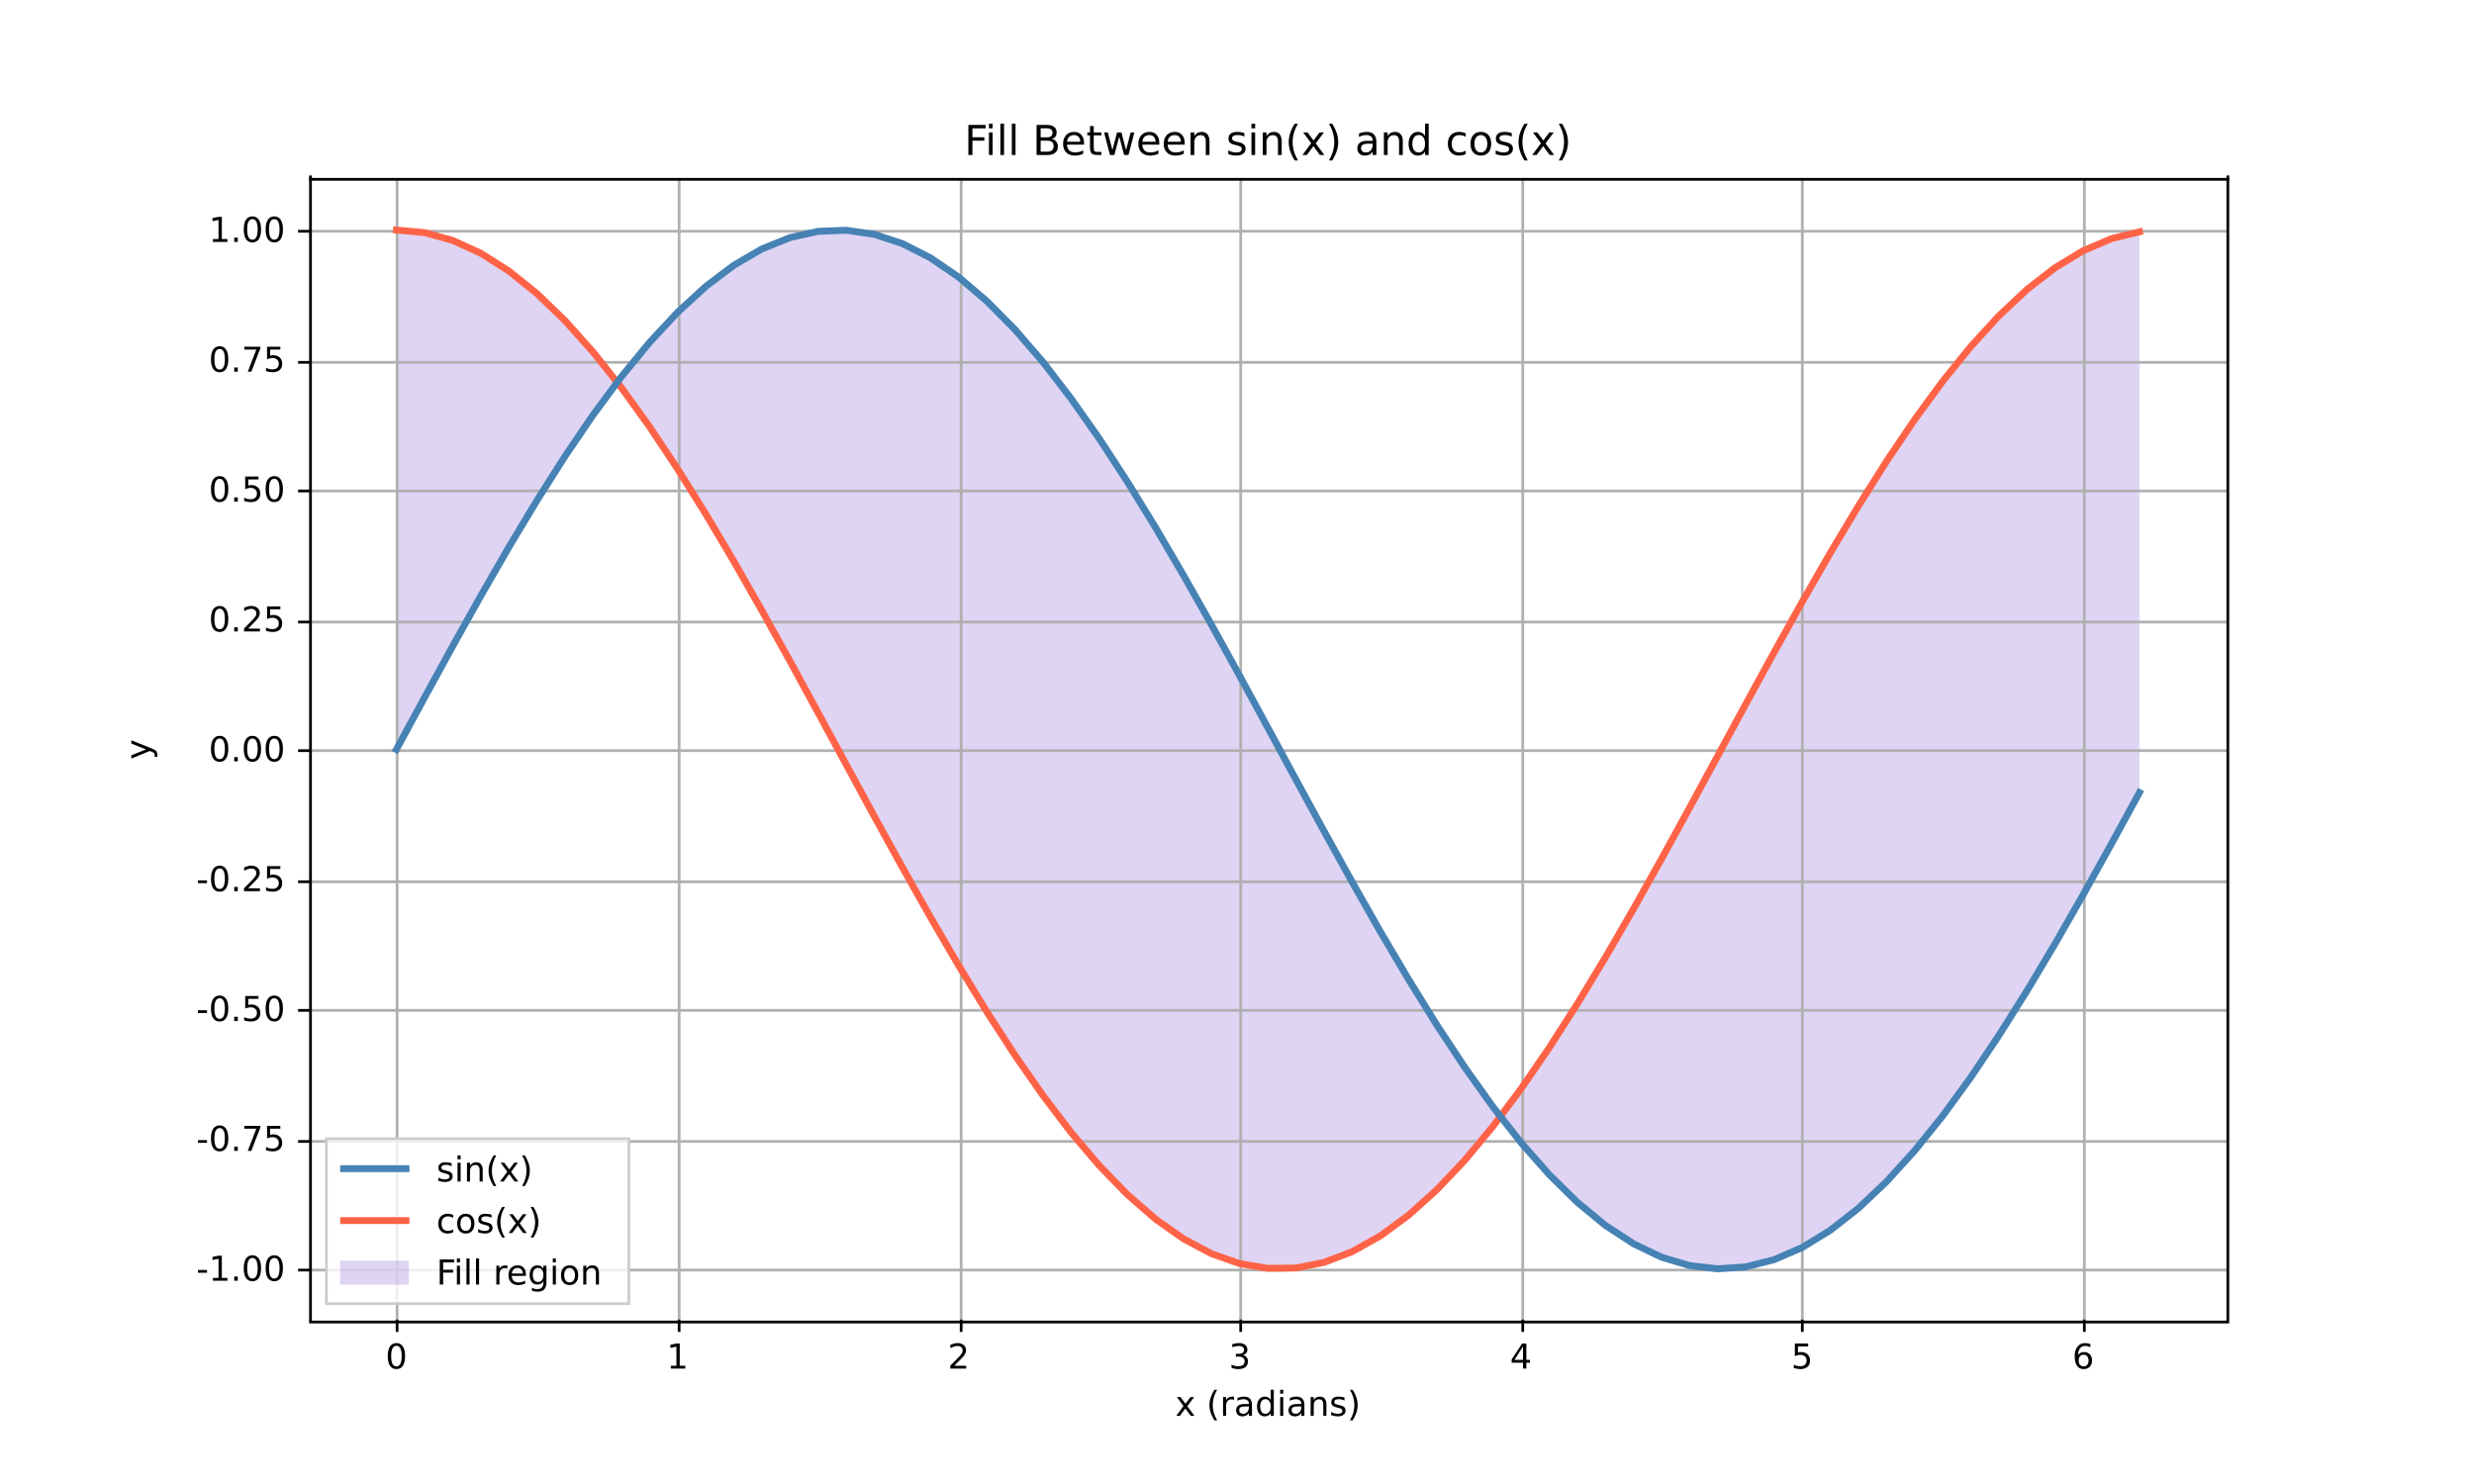
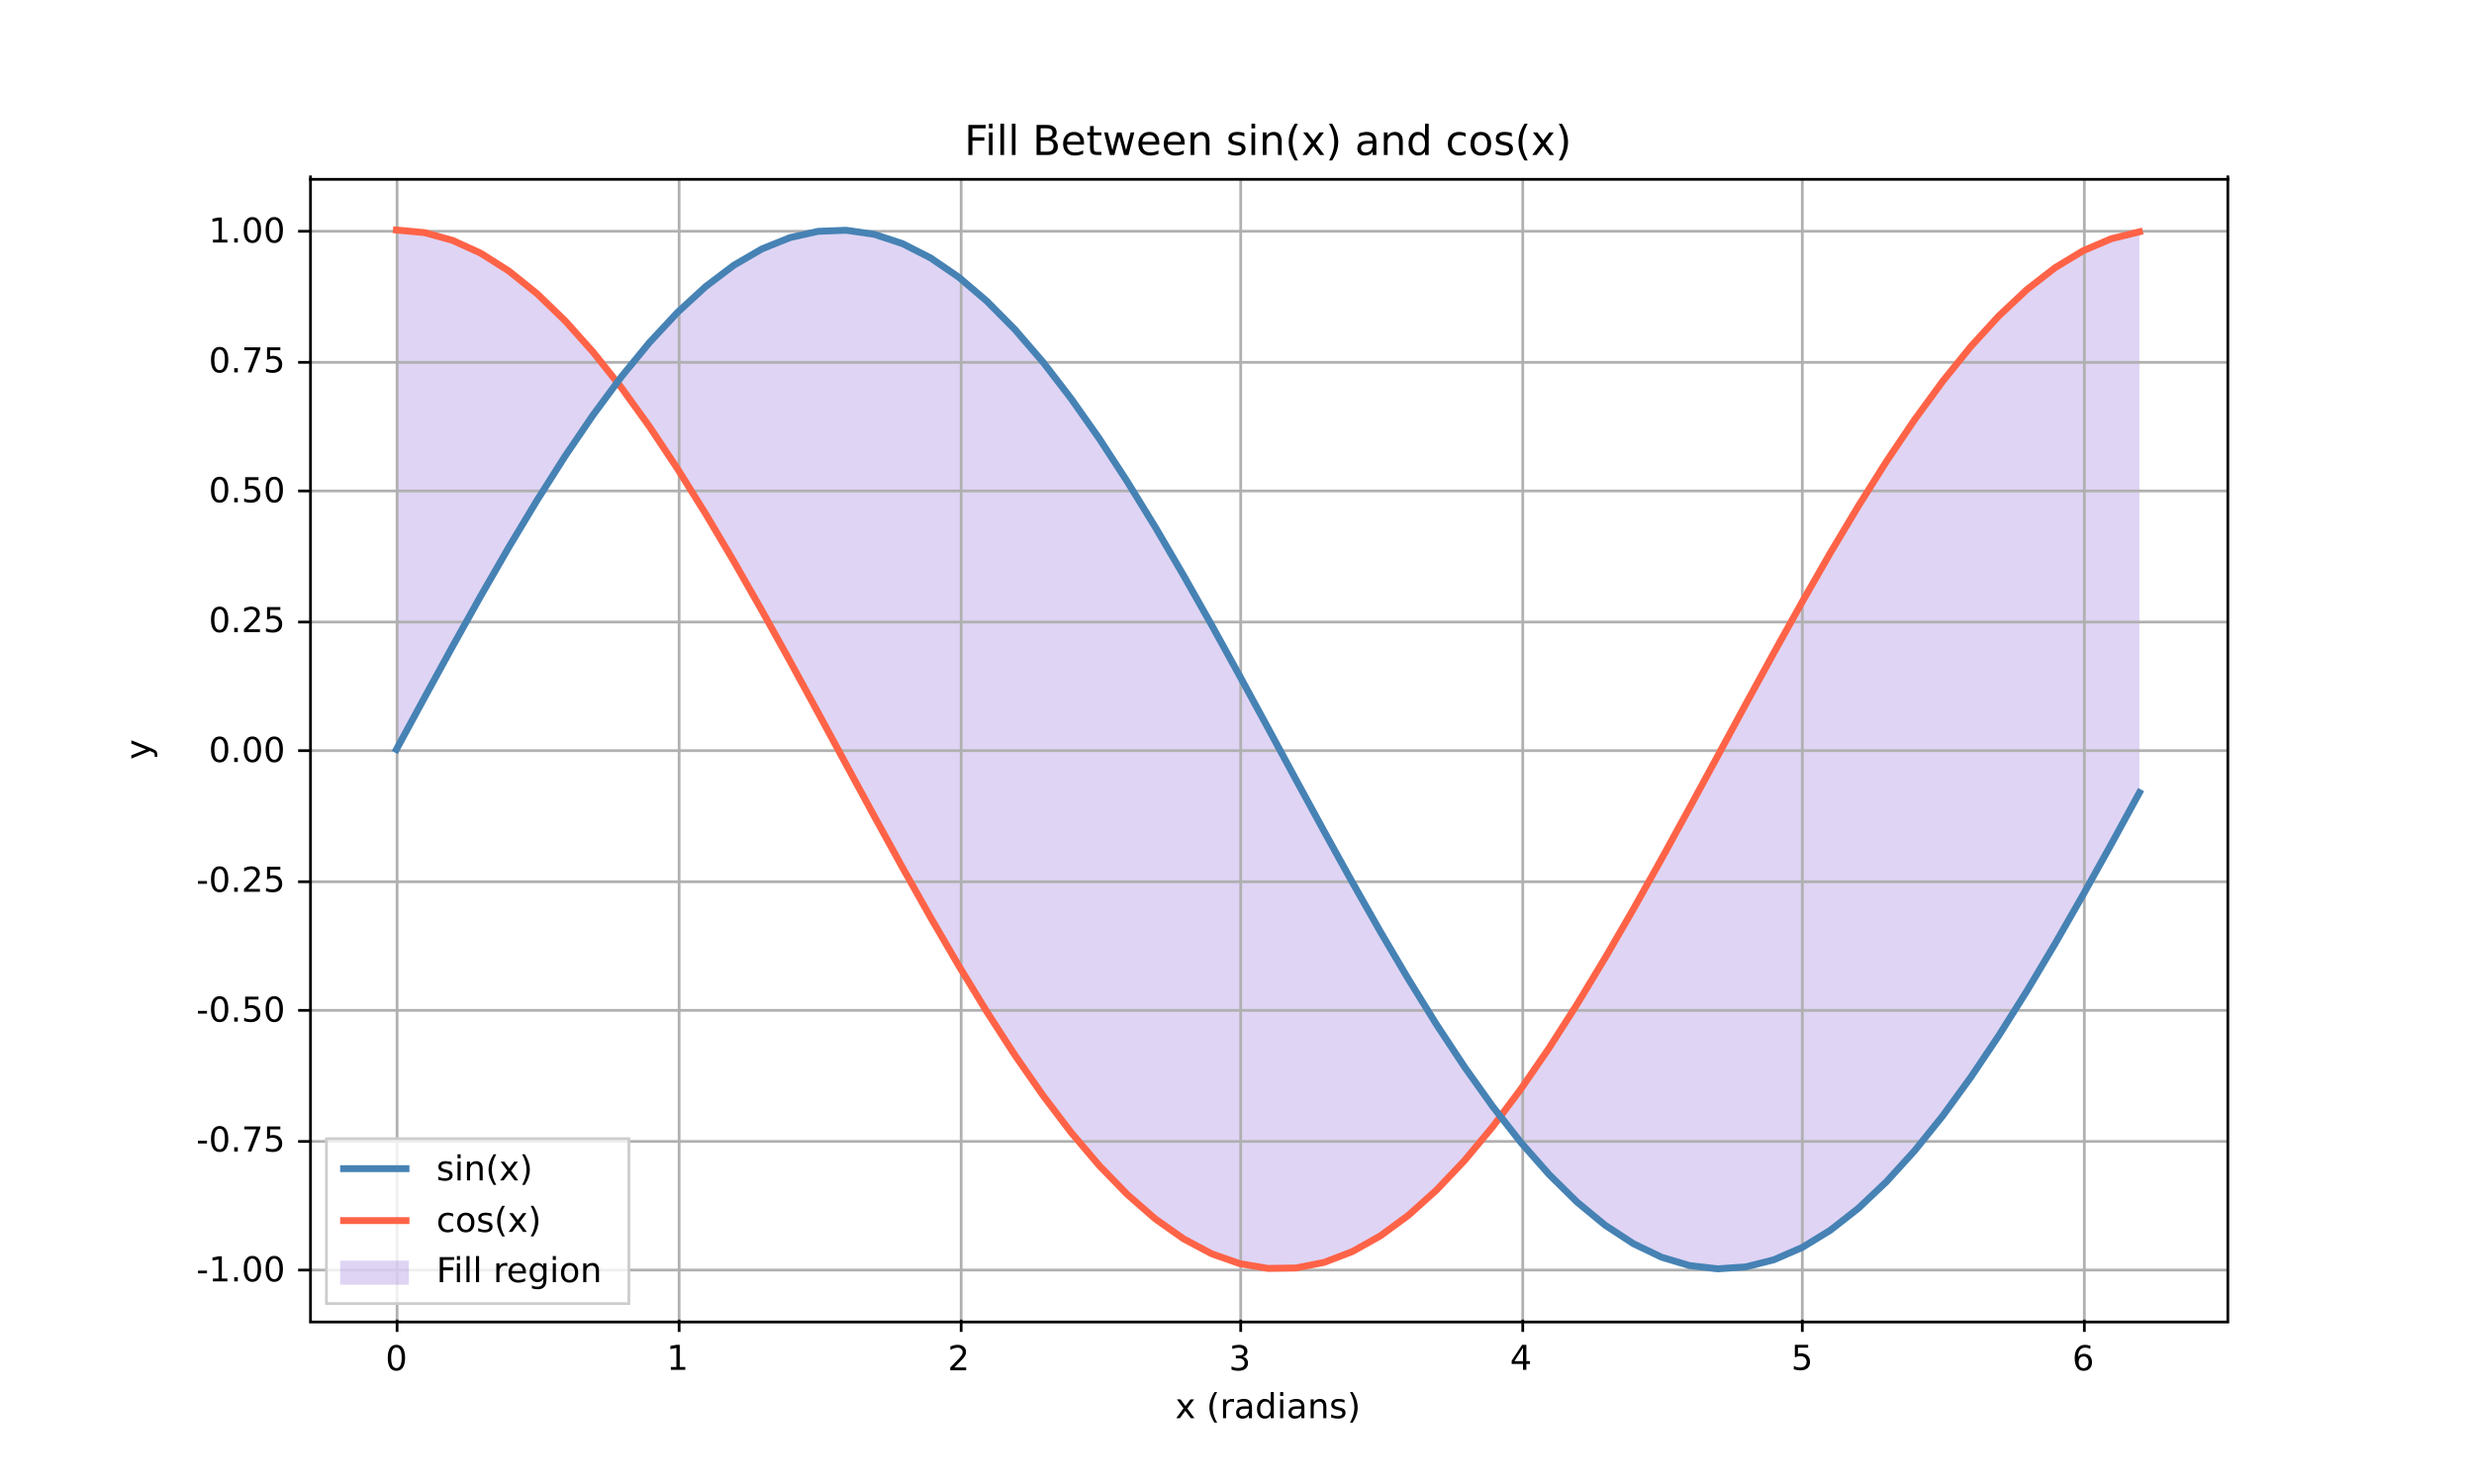
<svg xmlns="http://www.w3.org/2000/svg" width="1000" height="600" viewBox="0 0 1000 600">
  <defs>
    <clipPath id="clip-1">
      <rect x="125.00" y="66.00" width="775.00" height="462.00" />
    </clipPath>
  </defs>
  <g transform="translate(0,600) scale(1,-1)">
    <rect width="1000" height="600" fill="white" />
    <path d="M 0.00 0.00 L 1000.00 0.00 L 1000.00 600.00 L 0.00 600.00 Z " fill="#FFFFFF" fill-opacity="1.00" stroke="#FFFFFF" stroke-opacity="1.00" stroke-width="0.00" stroke-linecap="butt" stroke-linejoin="miter" />
    <path d="M 125.00 66.00 L 900.00 66.00 L 900.00 528.00 L 125.00 528.00 Z " fill="#FFFFFF" fill-opacity="1.00" stroke="none" stroke-opacity="0.00" stroke-width="0.00" stroke-linecap="butt" stroke-linejoin="miter" />
    <path d="M 160.23 507.00 L 171.59 505.95 L 182.95 502.81 L 194.32 497.62 L 205.68 490.42 L 217.05 481.29 L 228.41 470.32 L 239.77 457.61 L 251.14 443.31 L 262.50 427.54 L 273.86 410.46 L 285.23 392.25 L 296.59 373.09 L 307.95 353.17 L 319.32 332.69 L 330.68 311.85 L 342.05 290.86 L 353.41 269.93 L 364.77 249.28 L 376.14 229.10 L 387.50 209.60 L 398.86 190.97 L 410.23 173.40 L 421.59 157.07 L 432.95 142.13 L 444.32 128.75 L 455.68 117.04 L 467.05 107.13 L 478.41 99.12 L 489.77 93.08 L 501.14 89.09 L 512.50 87.17 L 523.86 87.34 L 535.23 89.61 L 546.59 93.96 L 557.95 100.33 L 569.32 108.67 L 580.68 118.88 L 592.05 130.88 L 603.41 144.54 L 614.77 159.72 L 626.14 176.27 L 637.50 194.03 L 648.86 212.82 L 660.23 232.45 L 671.59 252.72 L 682.95 273.44 L 694.32 294.39 L 705.68 315.37 L 717.05 336.16 L 728.41 356.56 L 739.77 376.37 L 751.14 395.38 L 762.50 413.42 L 773.86 430.28 L 785.23 445.82 L 796.59 459.87 L 807.95 472.29 L 819.32 482.96 L 830.68 491.77 L 842.05 498.64 L 853.41 503.49 L 864.77 506.27 L 864.77 279.54 L 853.41 258.74 L 842.05 238.31 L 830.68 218.47 L 819.32 199.42 L 807.95 181.34 L 796.59 164.42 L 785.23 148.82 L 773.86 134.71 L 762.50 122.21 L 751.14 111.46 L 739.77 102.56 L 728.41 95.61 L 717.05 90.67 L 705.68 87.79 L 694.32 87.00 L 682.95 88.31 L 671.59 91.70 L 660.23 97.15 L 648.86 104.59 L 637.50 113.95 L 626.14 125.15 L 614.77 138.06 L 603.41 152.56 L 592.05 168.50 L 580.68 185.72 L 569.32 204.06 L 557.95 223.32 L 546.59 243.33 L 535.23 263.86 L 523.86 284.73 L 512.50 305.72 L 501.14 326.63 L 489.77 347.24 L 478.41 367.34 L 467.05 386.75 L 455.68 405.25 L 444.32 422.68 L 432.95 438.84 L 421.59 453.60 L 410.23 466.78 L 398.86 478.27 L 387.50 487.95 L 376.14 495.72 L 364.77 501.51 L 353.41 505.25 L 342.05 506.91 L 330.68 506.47 L 319.32 503.94 L 307.95 499.35 L 296.59 492.73 L 285.23 484.15 L 273.86 473.71 L 262.50 461.50 L 251.14 447.64 L 239.77 432.28 L 228.41 415.57 L 217.05 397.68 L 205.68 378.77 L 194.32 359.05 L 182.95 338.71 L 171.59 317.96 L 160.23 296.99 Z " fill="#9370DB" fill-opacity="0.30" stroke="#000000" stroke-opacity="0.00" stroke-width="0.00" stroke-linecap="butt" stroke-linejoin="miter" />
    <path d="M 160.50 66.50 L 160.50 528.50 " fill="none" fill-opacity="0.00" stroke="#B0B0B0" stroke-opacity="1.00" stroke-width="1.11" stroke-linecap="butt" stroke-linejoin="miter" clip-path="url(#clip-1)" />
    <path d="M 274.50 66.50 L 274.50 528.50 " fill="none" fill-opacity="0.00" stroke="#B0B0B0" stroke-opacity="1.00" stroke-width="1.11" stroke-linecap="butt" stroke-linejoin="miter" clip-path="url(#clip-1)" />
    <path d="M 388.50 66.50 L 388.50 528.50 " fill="none" fill-opacity="0.00" stroke="#B0B0B0" stroke-opacity="1.00" stroke-width="1.11" stroke-linecap="butt" stroke-linejoin="miter" clip-path="url(#clip-1)" />
    <path d="M 501.50 66.50 L 501.50 528.50 " fill="none" fill-opacity="0.00" stroke="#B0B0B0" stroke-opacity="1.00" stroke-width="1.11" stroke-linecap="butt" stroke-linejoin="miter" clip-path="url(#clip-1)" />
    <path d="M 615.50 66.50 L 615.50 528.50 " fill="none" fill-opacity="0.00" stroke="#B0B0B0" stroke-opacity="1.00" stroke-width="1.11" stroke-linecap="butt" stroke-linejoin="miter" clip-path="url(#clip-1)" />
    <path d="M 728.50 66.50 L 728.50 528.50 " fill="none" fill-opacity="0.00" stroke="#B0B0B0" stroke-opacity="1.00" stroke-width="1.11" stroke-linecap="butt" stroke-linejoin="miter" clip-path="url(#clip-1)" />
    <path d="M 842.50 66.50 L 842.50 528.50 " fill="none" fill-opacity="0.00" stroke="#B0B0B0" stroke-opacity="1.00" stroke-width="1.11" stroke-linecap="butt" stroke-linejoin="miter" clip-path="url(#clip-1)" />
    <path d="M 125.50 86.50 L 900.50 86.50 " fill="none" fill-opacity="0.00" stroke="#B0B0B0" stroke-opacity="1.00" stroke-width="1.11" stroke-linecap="butt" stroke-linejoin="miter" clip-path="url(#clip-1)" />
    <path d="M 125.50 138.50 L 900.50 138.50 " fill="none" fill-opacity="0.00" stroke="#B0B0B0" stroke-opacity="1.00" stroke-width="1.11" stroke-linecap="butt" stroke-linejoin="miter" clip-path="url(#clip-1)" />
    <path d="M 125.50 191.50 L 900.50 191.50 " fill="none" fill-opacity="0.00" stroke="#B0B0B0" stroke-opacity="1.00" stroke-width="1.11" stroke-linecap="butt" stroke-linejoin="miter" clip-path="url(#clip-1)" />
    <path d="M 125.50 243.50 L 900.50 243.50 " fill="none" fill-opacity="0.00" stroke="#B0B0B0" stroke-opacity="1.00" stroke-width="1.11" stroke-linecap="butt" stroke-linejoin="miter" clip-path="url(#clip-1)" />
    <path d="M 125.50 296.50 L 900.50 296.50 " fill="none" fill-opacity="0.00" stroke="#B0B0B0" stroke-opacity="1.00" stroke-width="1.11" stroke-linecap="butt" stroke-linejoin="miter" clip-path="url(#clip-1)" />
    <path d="M 125.50 348.50 L 900.50 348.50 " fill="none" fill-opacity="0.00" stroke="#B0B0B0" stroke-opacity="1.00" stroke-width="1.11" stroke-linecap="butt" stroke-linejoin="miter" clip-path="url(#clip-1)" />
    <path d="M 125.50 401.50 L 900.50 401.50 " fill="none" fill-opacity="0.00" stroke="#B0B0B0" stroke-opacity="1.00" stroke-width="1.11" stroke-linecap="butt" stroke-linejoin="miter" clip-path="url(#clip-1)" />
    <path d="M 125.50 453.50 L 900.50 453.50 " fill="none" fill-opacity="0.00" stroke="#B0B0B0" stroke-opacity="1.00" stroke-width="1.11" stroke-linecap="butt" stroke-linejoin="miter" clip-path="url(#clip-1)" />
    <path d="M 125.50 506.50 L 900.50 506.50 " fill="none" fill-opacity="0.00" stroke="#B0B0B0" stroke-opacity="1.00" stroke-width="1.11" stroke-linecap="butt" stroke-linejoin="miter" clip-path="url(#clip-1)" />
    <path d="M 160.23 507.00 L 171.59 505.95 L 182.95 502.81 L 194.32 497.62 L 205.68 490.42 L 217.05 481.29 L 228.41 470.32 L 239.77 457.61 L 251.14 443.31 L 262.50 427.54 L 273.86 410.46 L 285.23 392.25 L 296.59 373.09 L 307.95 353.17 L 319.32 332.69 L 330.68 311.85 L 342.05 290.86 L 353.41 269.93 L 364.77 249.28 L 376.14 229.10 L 387.50 209.60 L 398.86 190.97 L 410.23 173.40 L 421.59 157.07 L 432.95 142.13 L 444.32 128.75 L 455.68 117.04 L 467.05 107.13 L 478.41 99.12 L 489.77 93.08 L 501.14 89.09 L 512.50 87.17 L 523.86 87.34 L 535.23 89.61 L 546.59 93.96 L 557.95 100.33 L 569.32 108.67 L 580.68 118.88 L 592.05 130.88 L 603.41 144.54 L 614.77 159.72 L 626.14 176.27 L 637.50 194.03 L 648.86 212.82 L 660.23 232.45 L 671.59 252.72 L 682.95 273.44 L 694.32 294.39 L 705.68 315.37 L 717.05 336.16 L 728.41 356.56 L 739.77 376.37 L 751.14 395.38 L 762.50 413.42 L 773.86 430.28 L 785.23 445.82 L 796.59 459.87 L 807.95 472.29 L 819.32 482.96 L 830.68 491.77 L 842.05 498.64 L 853.41 503.49 L 864.77 506.27 " fill="none" fill-opacity="0.00" stroke="#FF6347" stroke-opacity="1.00" stroke-width="2.78" stroke-linecap="square" stroke-linejoin="round" />
    <path d="M 160.23 296.99 L 171.59 317.96 L 182.95 338.71 L 194.32 359.05 L 205.68 378.77 L 217.05 397.68 L 228.41 415.57 L 239.77 432.28 L 251.14 447.64 L 262.50 461.50 L 273.86 473.71 L 285.23 484.15 L 296.59 492.73 L 307.95 499.35 L 319.32 503.94 L 330.68 506.47 L 342.05 506.91 L 353.41 505.25 L 364.77 501.51 L 376.14 495.72 L 387.50 487.95 L 398.86 478.27 L 410.23 466.78 L 421.59 453.60 L 432.95 438.84 L 444.32 422.68 L 455.68 405.25 L 467.05 386.75 L 478.41 367.34 L 489.77 347.24 L 501.14 326.63 L 512.50 305.72 L 523.86 284.73 L 535.23 263.86 L 546.59 243.33 L 557.95 223.32 L 569.32 204.06 L 580.68 185.72 L 592.05 168.50 L 603.41 152.56 L 614.77 138.06 L 626.14 125.15 L 637.50 113.95 L 648.86 104.59 L 660.23 97.15 L 671.59 91.70 L 682.95 88.31 L 694.32 87.00 L 705.68 87.79 L 717.05 90.67 L 728.41 95.61 L 739.77 102.56 L 751.14 111.46 L 762.50 122.21 L 773.86 134.71 L 785.23 148.82 L 796.59 164.42 L 807.95 181.34 L 819.32 199.42 L 830.68 218.47 L 842.05 238.31 L 853.41 258.74 L 864.77 279.54 " fill="none" fill-opacity="0.00" stroke="#4682B4" stroke-opacity="1.00" stroke-width="2.78" stroke-linecap="square" stroke-linejoin="round" />
    <text font-family="DejaVu Sans" font-size="16.67" fill="#000000" fill-opacity="1.00" text-anchor="middle" transform="translate(512.50,537.33) scale(1,-1)">Fill Between sin(x) and cos(x)</text>
    <path d="M 160.50 66.50 L 160.50 61.50 " fill="none" fill-opacity="0.00" stroke="#000000" stroke-opacity="1.00" stroke-width="1.11" stroke-linecap="butt" stroke-linejoin="miter" />
-     <text font-family="DejaVu Sans" font-size="13.89" fill="#000000" fill-opacity="1.00" text-anchor="middle" dominant-baseline="text-before-edge" transform="translate(160.23,56.28) scale(1,-1)">0</text>
+     <text font-family="DejaVu Sans" font-size="13.89" fill="#000000" fill-opacity="1.00" text-anchor="middle" y="10.31" transform="translate(160.23,56.28) scale(1,-1)">0</text>
    <path d="M 274.50 66.50 L 274.50 61.50 " fill="none" fill-opacity="0.00" stroke="#000000" stroke-opacity="1.00" stroke-width="1.11" stroke-linecap="butt" stroke-linejoin="miter" />
-     <text font-family="DejaVu Sans" font-size="13.89" fill="#000000" fill-opacity="1.00" text-anchor="middle" dominant-baseline="text-before-edge" transform="translate(273.86,56.28) scale(1,-1)">1</text>
+     <text font-family="DejaVu Sans" font-size="13.89" fill="#000000" fill-opacity="1.00" text-anchor="middle" y="10.13" transform="translate(273.86,56.28) scale(1,-1)">1</text>
    <path d="M 388.50 66.50 L 388.50 61.50 " fill="none" fill-opacity="0.00" stroke="#000000" stroke-opacity="1.00" stroke-width="1.11" stroke-linecap="butt" stroke-linejoin="miter" />
-     <text font-family="DejaVu Sans" font-size="13.89" fill="#000000" fill-opacity="1.00" text-anchor="middle" dominant-baseline="text-before-edge" transform="translate(387.50,56.28) scale(1,-1)">2</text>
+     <text font-family="DejaVu Sans" font-size="13.89" fill="#000000" fill-opacity="1.00" text-anchor="middle" y="10.31" transform="translate(387.50,56.28) scale(1,-1)">2</text>
    <path d="M 501.50 66.50 L 501.50 61.50 " fill="none" fill-opacity="0.00" stroke="#000000" stroke-opacity="1.00" stroke-width="1.11" stroke-linecap="butt" stroke-linejoin="miter" />
-     <text font-family="DejaVu Sans" font-size="13.89" fill="#000000" fill-opacity="1.00" text-anchor="middle" dominant-baseline="text-before-edge" transform="translate(501.14,56.28) scale(1,-1)">3</text>
+     <text font-family="DejaVu Sans" font-size="13.89" fill="#000000" fill-opacity="1.00" text-anchor="middle" y="10.31" transform="translate(501.14,56.28) scale(1,-1)">3</text>
    <path d="M 615.50 66.50 L 615.50 61.50 " fill="none" fill-opacity="0.00" stroke="#000000" stroke-opacity="1.00" stroke-width="1.11" stroke-linecap="butt" stroke-linejoin="miter" />
-     <text font-family="DejaVu Sans" font-size="13.89" fill="#000000" fill-opacity="1.00" text-anchor="middle" dominant-baseline="text-before-edge" transform="translate(614.77,56.28) scale(1,-1)">4</text>
+     <text font-family="DejaVu Sans" font-size="13.89" fill="#000000" fill-opacity="1.00" text-anchor="middle" y="10.13" transform="translate(614.77,56.28) scale(1,-1)">4</text>
    <path d="M 728.50 66.50 L 728.50 61.50 " fill="none" fill-opacity="0.00" stroke="#000000" stroke-opacity="1.00" stroke-width="1.11" stroke-linecap="butt" stroke-linejoin="miter" />
-     <text font-family="DejaVu Sans" font-size="13.89" fill="#000000" fill-opacity="1.00" text-anchor="middle" dominant-baseline="text-before-edge" transform="translate(728.41,56.28) scale(1,-1)">5</text>
+     <text font-family="DejaVu Sans" font-size="13.89" fill="#000000" fill-opacity="1.00" text-anchor="middle" y="10.13" transform="translate(728.41,56.28) scale(1,-1)">5</text>
    <path d="M 842.50 66.50 L 842.50 61.50 " fill="none" fill-opacity="0.00" stroke="#000000" stroke-opacity="1.00" stroke-width="1.11" stroke-linecap="butt" stroke-linejoin="miter" />
-     <text font-family="DejaVu Sans" font-size="13.89" fill="#000000" fill-opacity="1.00" text-anchor="middle" dominant-baseline="text-before-edge" transform="translate(842.05,56.28) scale(1,-1)">6</text>
-     <text font-family="DejaVu Sans" font-size="13.89" fill="#000000" fill-opacity="1.00" text-anchor="middle" dominant-baseline="text-before-edge" transform="translate(512.50,37.17) scale(1,-1)">x (radians)</text>
+     <text font-family="DejaVu Sans" font-size="13.89" fill="#000000" fill-opacity="1.00" text-anchor="middle" y="10.31" transform="translate(842.05,56.28) scale(1,-1)">6</text>
+     <text font-family="DejaVu Sans" font-size="13.89" fill="#000000" fill-opacity="1.00" text-anchor="middle" y="10.55" transform="translate(512.50,37.17) scale(1,-1)">x (radians)</text>
    <path d="M 125.50 86.50 L 120.50 86.50 " fill="none" fill-opacity="0.00" stroke="#000000" stroke-opacity="1.00" stroke-width="1.11" stroke-linecap="butt" stroke-linejoin="miter" />
-     <text font-family="DejaVu Sans" font-size="13.89" fill="#000000" fill-opacity="1.00" text-anchor="end" dominant-baseline="central" transform="translate(115.28,86.98) scale(1,-1)">-1.00</text>
+     <text font-family="DejaVu Sans" font-size="13.89" fill="#000000" fill-opacity="1.00" text-anchor="end" y="5.06" transform="translate(115.28,86.98) scale(1,-1)">-1.00</text>
    <path d="M 125.50 138.50 L 120.50 138.50 " fill="none" fill-opacity="0.00" stroke="#000000" stroke-opacity="1.00" stroke-width="1.11" stroke-linecap="butt" stroke-linejoin="miter" />
-     <text font-family="DejaVu Sans" font-size="13.89" fill="#000000" fill-opacity="1.00" text-anchor="end" dominant-baseline="central" transform="translate(115.28,139.49) scale(1,-1)">-0.75</text>
+     <text font-family="DejaVu Sans" font-size="13.89" fill="#000000" fill-opacity="1.00" text-anchor="end" y="5.06" transform="translate(115.28,139.49) scale(1,-1)">-0.75</text>
    <path d="M 125.50 191.50 L 120.50 191.50 " fill="none" fill-opacity="0.00" stroke="#000000" stroke-opacity="1.00" stroke-width="1.11" stroke-linecap="butt" stroke-linejoin="miter" />
-     <text font-family="DejaVu Sans" font-size="13.89" fill="#000000" fill-opacity="1.00" text-anchor="end" dominant-baseline="central" transform="translate(115.28,191.99) scale(1,-1)">-0.50</text>
+     <text font-family="DejaVu Sans" font-size="13.89" fill="#000000" fill-opacity="1.00" text-anchor="end" y="5.06" transform="translate(115.28,191.99) scale(1,-1)">-0.50</text>
    <path d="M 125.50 243.50 L 120.50 243.50 " fill="none" fill-opacity="0.00" stroke="#000000" stroke-opacity="1.00" stroke-width="1.11" stroke-linecap="butt" stroke-linejoin="miter" />
-     <text font-family="DejaVu Sans" font-size="13.89" fill="#000000" fill-opacity="1.00" text-anchor="end" dominant-baseline="central" transform="translate(115.28,244.49) scale(1,-1)">-0.25</text>
+     <text font-family="DejaVu Sans" font-size="13.89" fill="#000000" fill-opacity="1.00" text-anchor="end" y="5.06" transform="translate(115.28,244.49) scale(1,-1)">-0.25</text>
    <path d="M 125.50 296.50 L 120.50 296.50 " fill="none" fill-opacity="0.00" stroke="#000000" stroke-opacity="1.00" stroke-width="1.11" stroke-linecap="butt" stroke-linejoin="miter" />
-     <text font-family="DejaVu Sans" font-size="13.89" fill="#000000" fill-opacity="1.00" text-anchor="end" dominant-baseline="central" transform="translate(115.28,296.99) scale(1,-1)">0.00</text>
+     <text font-family="DejaVu Sans" font-size="13.89" fill="#000000" fill-opacity="1.00" text-anchor="end" y="5.06" transform="translate(115.28,296.99) scale(1,-1)">0.00</text>
    <path d="M 125.50 348.50 L 120.50 348.50 " fill="none" fill-opacity="0.00" stroke="#000000" stroke-opacity="1.00" stroke-width="1.11" stroke-linecap="butt" stroke-linejoin="miter" />
-     <text font-family="DejaVu Sans" font-size="13.89" fill="#000000" fill-opacity="1.00" text-anchor="end" dominant-baseline="central" transform="translate(115.28,349.49) scale(1,-1)">0.25</text>
+     <text font-family="DejaVu Sans" font-size="13.89" fill="#000000" fill-opacity="1.00" text-anchor="end" y="5.06" transform="translate(115.28,349.49) scale(1,-1)">0.25</text>
    <path d="M 125.50 401.50 L 120.50 401.50 " fill="none" fill-opacity="0.00" stroke="#000000" stroke-opacity="1.00" stroke-width="1.11" stroke-linecap="butt" stroke-linejoin="miter" />
-     <text font-family="DejaVu Sans" font-size="13.89" fill="#000000" fill-opacity="1.00" text-anchor="end" dominant-baseline="central" transform="translate(115.28,402.00) scale(1,-1)">0.50</text>
+     <text font-family="DejaVu Sans" font-size="13.89" fill="#000000" fill-opacity="1.00" text-anchor="end" y="5.06" transform="translate(115.28,402.00) scale(1,-1)">0.50</text>
    <path d="M 125.50 453.50 L 120.50 453.50 " fill="none" fill-opacity="0.00" stroke="#000000" stroke-opacity="1.00" stroke-width="1.11" stroke-linecap="butt" stroke-linejoin="miter" />
-     <text font-family="DejaVu Sans" font-size="13.89" fill="#000000" fill-opacity="1.00" text-anchor="end" dominant-baseline="central" transform="translate(115.28,454.50) scale(1,-1)">0.75</text>
+     <text font-family="DejaVu Sans" font-size="13.89" fill="#000000" fill-opacity="1.00" text-anchor="end" y="5.06" transform="translate(115.28,454.50) scale(1,-1)">0.75</text>
    <path d="M 125.50 506.50 L 120.50 506.50 " fill="none" fill-opacity="0.00" stroke="#000000" stroke-opacity="1.00" stroke-width="1.11" stroke-linecap="butt" stroke-linejoin="miter" />
-     <text font-family="DejaVu Sans" font-size="13.89" fill="#000000" fill-opacity="1.00" text-anchor="end" dominant-baseline="central" transform="translate(115.28,507.00) scale(1,-1)">1.00</text>
+     <text font-family="DejaVu Sans" font-size="13.89" fill="#000000" fill-opacity="1.00" text-anchor="end" y="5.06" transform="translate(115.28,507.00) scale(1,-1)">1.00</text>
    <text font-family="DejaVu Sans" font-size="13.89" fill="#000000" fill-opacity="1.00" text-anchor="middle" transform="translate(60.68,297.00) rotate(90.00) scale(1,-1)">y</text>
    <path d="M 125.50 66.50 L 125.50 528.50 " fill="none" fill-opacity="0.00" stroke="#000000" stroke-opacity="1.00" stroke-width="1.11" stroke-linecap="square" stroke-linejoin="miter" />
    <path d="M 900.50 66.50 L 900.50 528.50 " fill="none" fill-opacity="0.00" stroke="#000000" stroke-opacity="1.00" stroke-width="1.11" stroke-linecap="square" stroke-linejoin="miter" />
    <path d="M 125.50 65.50 L 900.50 65.50 " fill="none" fill-opacity="0.00" stroke="#000000" stroke-opacity="1.00" stroke-width="1.11" stroke-linecap="square" stroke-linejoin="miter" />
    <path d="M 125.50 527.50 L 900.50 527.50 " fill="none" fill-opacity="0.00" stroke="#000000" stroke-opacity="1.00" stroke-width="1.11" stroke-linecap="square" stroke-linejoin="miter" />
    <path d="M 131.94 72.94 L 254.19 72.94 L 254.19 139.61 L 131.94 139.61 Z " fill="#FFFFFF" fill-opacity="0.80" stroke="#CCCCCC" stroke-opacity="1.00" stroke-width="1.11" stroke-linecap="butt" stroke-linejoin="miter" />
    <path d="M 137.50 127.50 L 165.50 127.50 " fill="none" fill-opacity="0.00" stroke="#4682B4" stroke-opacity="1.00" stroke-width="2.78" stroke-linecap="butt" stroke-linejoin="miter" />
-     <text font-family="DejaVu Sans" font-size="13.89" fill="#000000" fill-opacity="1.00" text-anchor="start" dominant-baseline="central" transform="translate(176.39,127.11) scale(1,-1)">sin(x)</text>
+     <text font-family="DejaVu Sans" font-size="13.89" fill="#000000" fill-opacity="1.00" text-anchor="start" y="4.36" transform="translate(176.39,127.11) scale(1,-1)">sin(x)</text>
    <path d="M 137.50 106.50 L 165.50 106.50 " fill="none" fill-opacity="0.00" stroke="#FF6347" stroke-opacity="1.00" stroke-width="2.78" stroke-linecap="butt" stroke-linejoin="miter" />
-     <text font-family="DejaVu Sans" font-size="13.89" fill="#000000" fill-opacity="1.00" text-anchor="start" dominant-baseline="central" transform="translate(176.39,106.28) scale(1,-1)">cos(x)</text>
+     <text font-family="DejaVu Sans" font-size="13.89" fill="#000000" fill-opacity="1.00" text-anchor="start" y="4.35" transform="translate(176.39,106.28) scale(1,-1)">cos(x)</text>
    <path d="M 137.50 80.58 L 165.28 80.58 L 165.28 90.31 L 137.50 90.31 Z " fill="#9370DB" fill-opacity="0.30" stroke="none" stroke-opacity="0.00" stroke-width="0.69" stroke-linecap="butt" stroke-linejoin="miter" />
-     <text font-family="DejaVu Sans" font-size="13.89" fill="#000000" fill-opacity="1.00" text-anchor="start" dominant-baseline="central" transform="translate(176.39,85.44) scale(1,-1)">Fill region</text>
+     <text font-family="DejaVu Sans" font-size="13.89" fill="#000000" fill-opacity="1.00" text-anchor="start" y="3.83" transform="translate(176.39,85.44) scale(1,-1)">Fill region</text>
  </g>
</svg>
